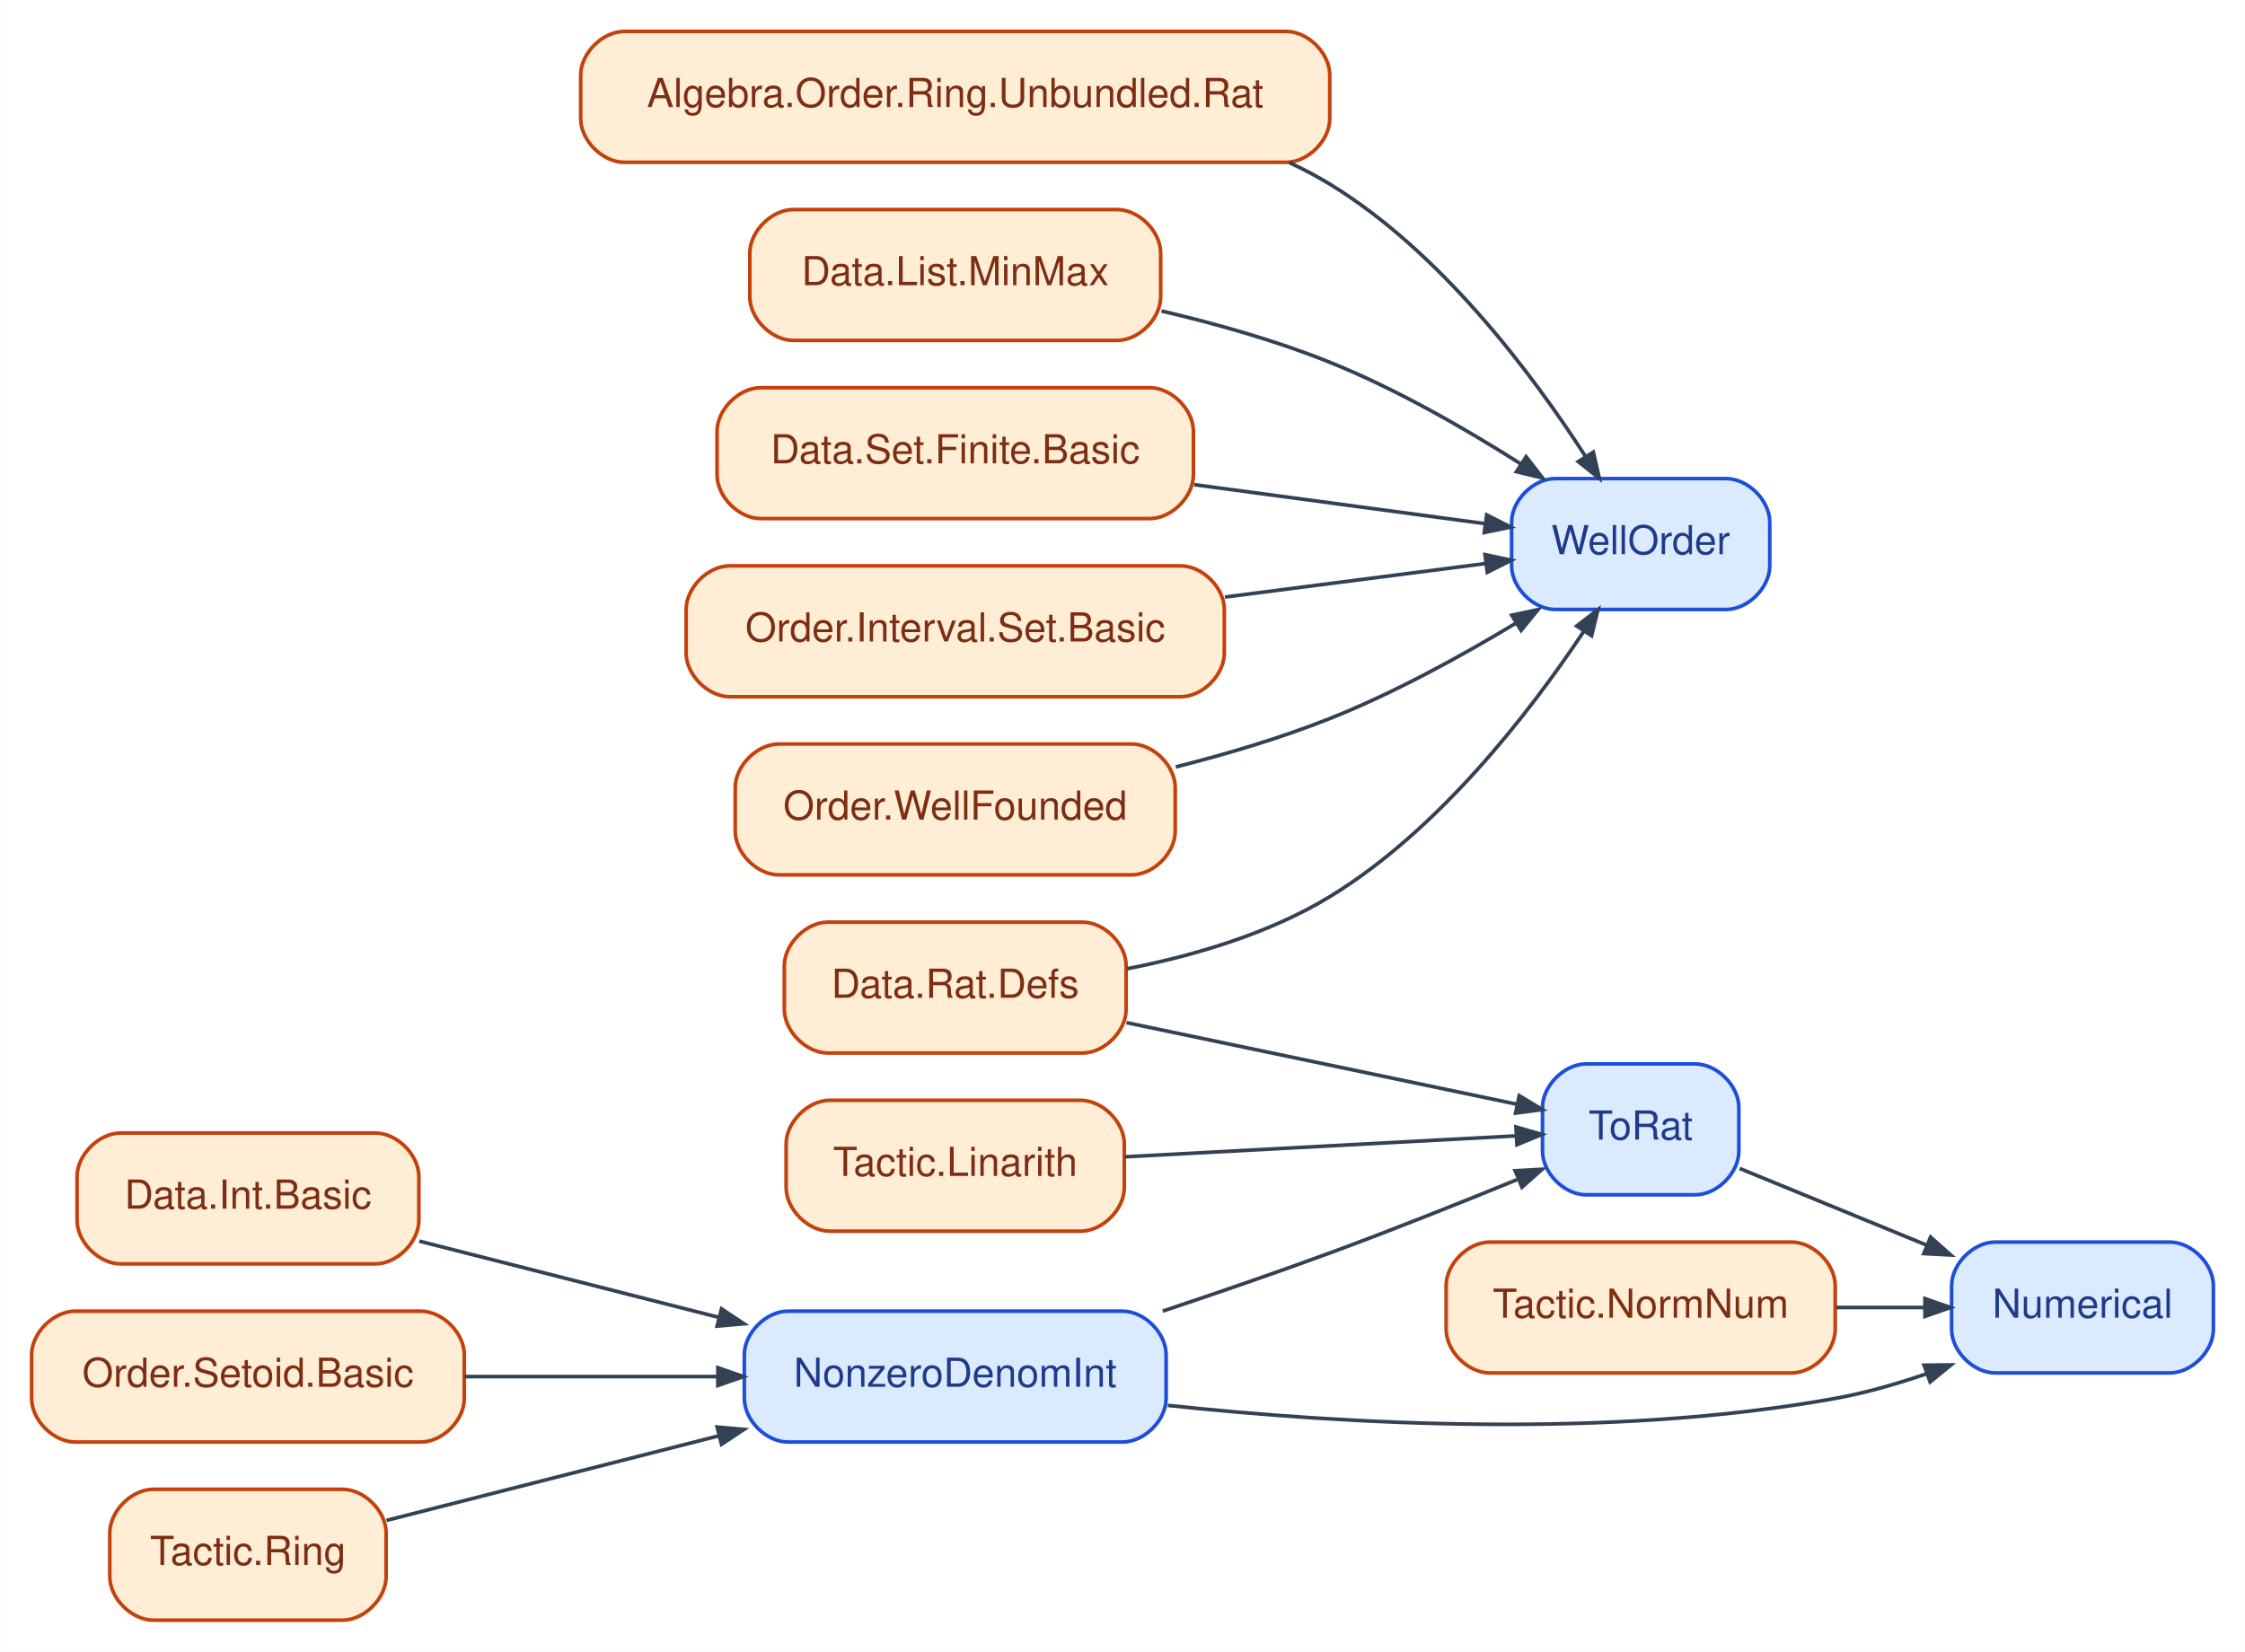
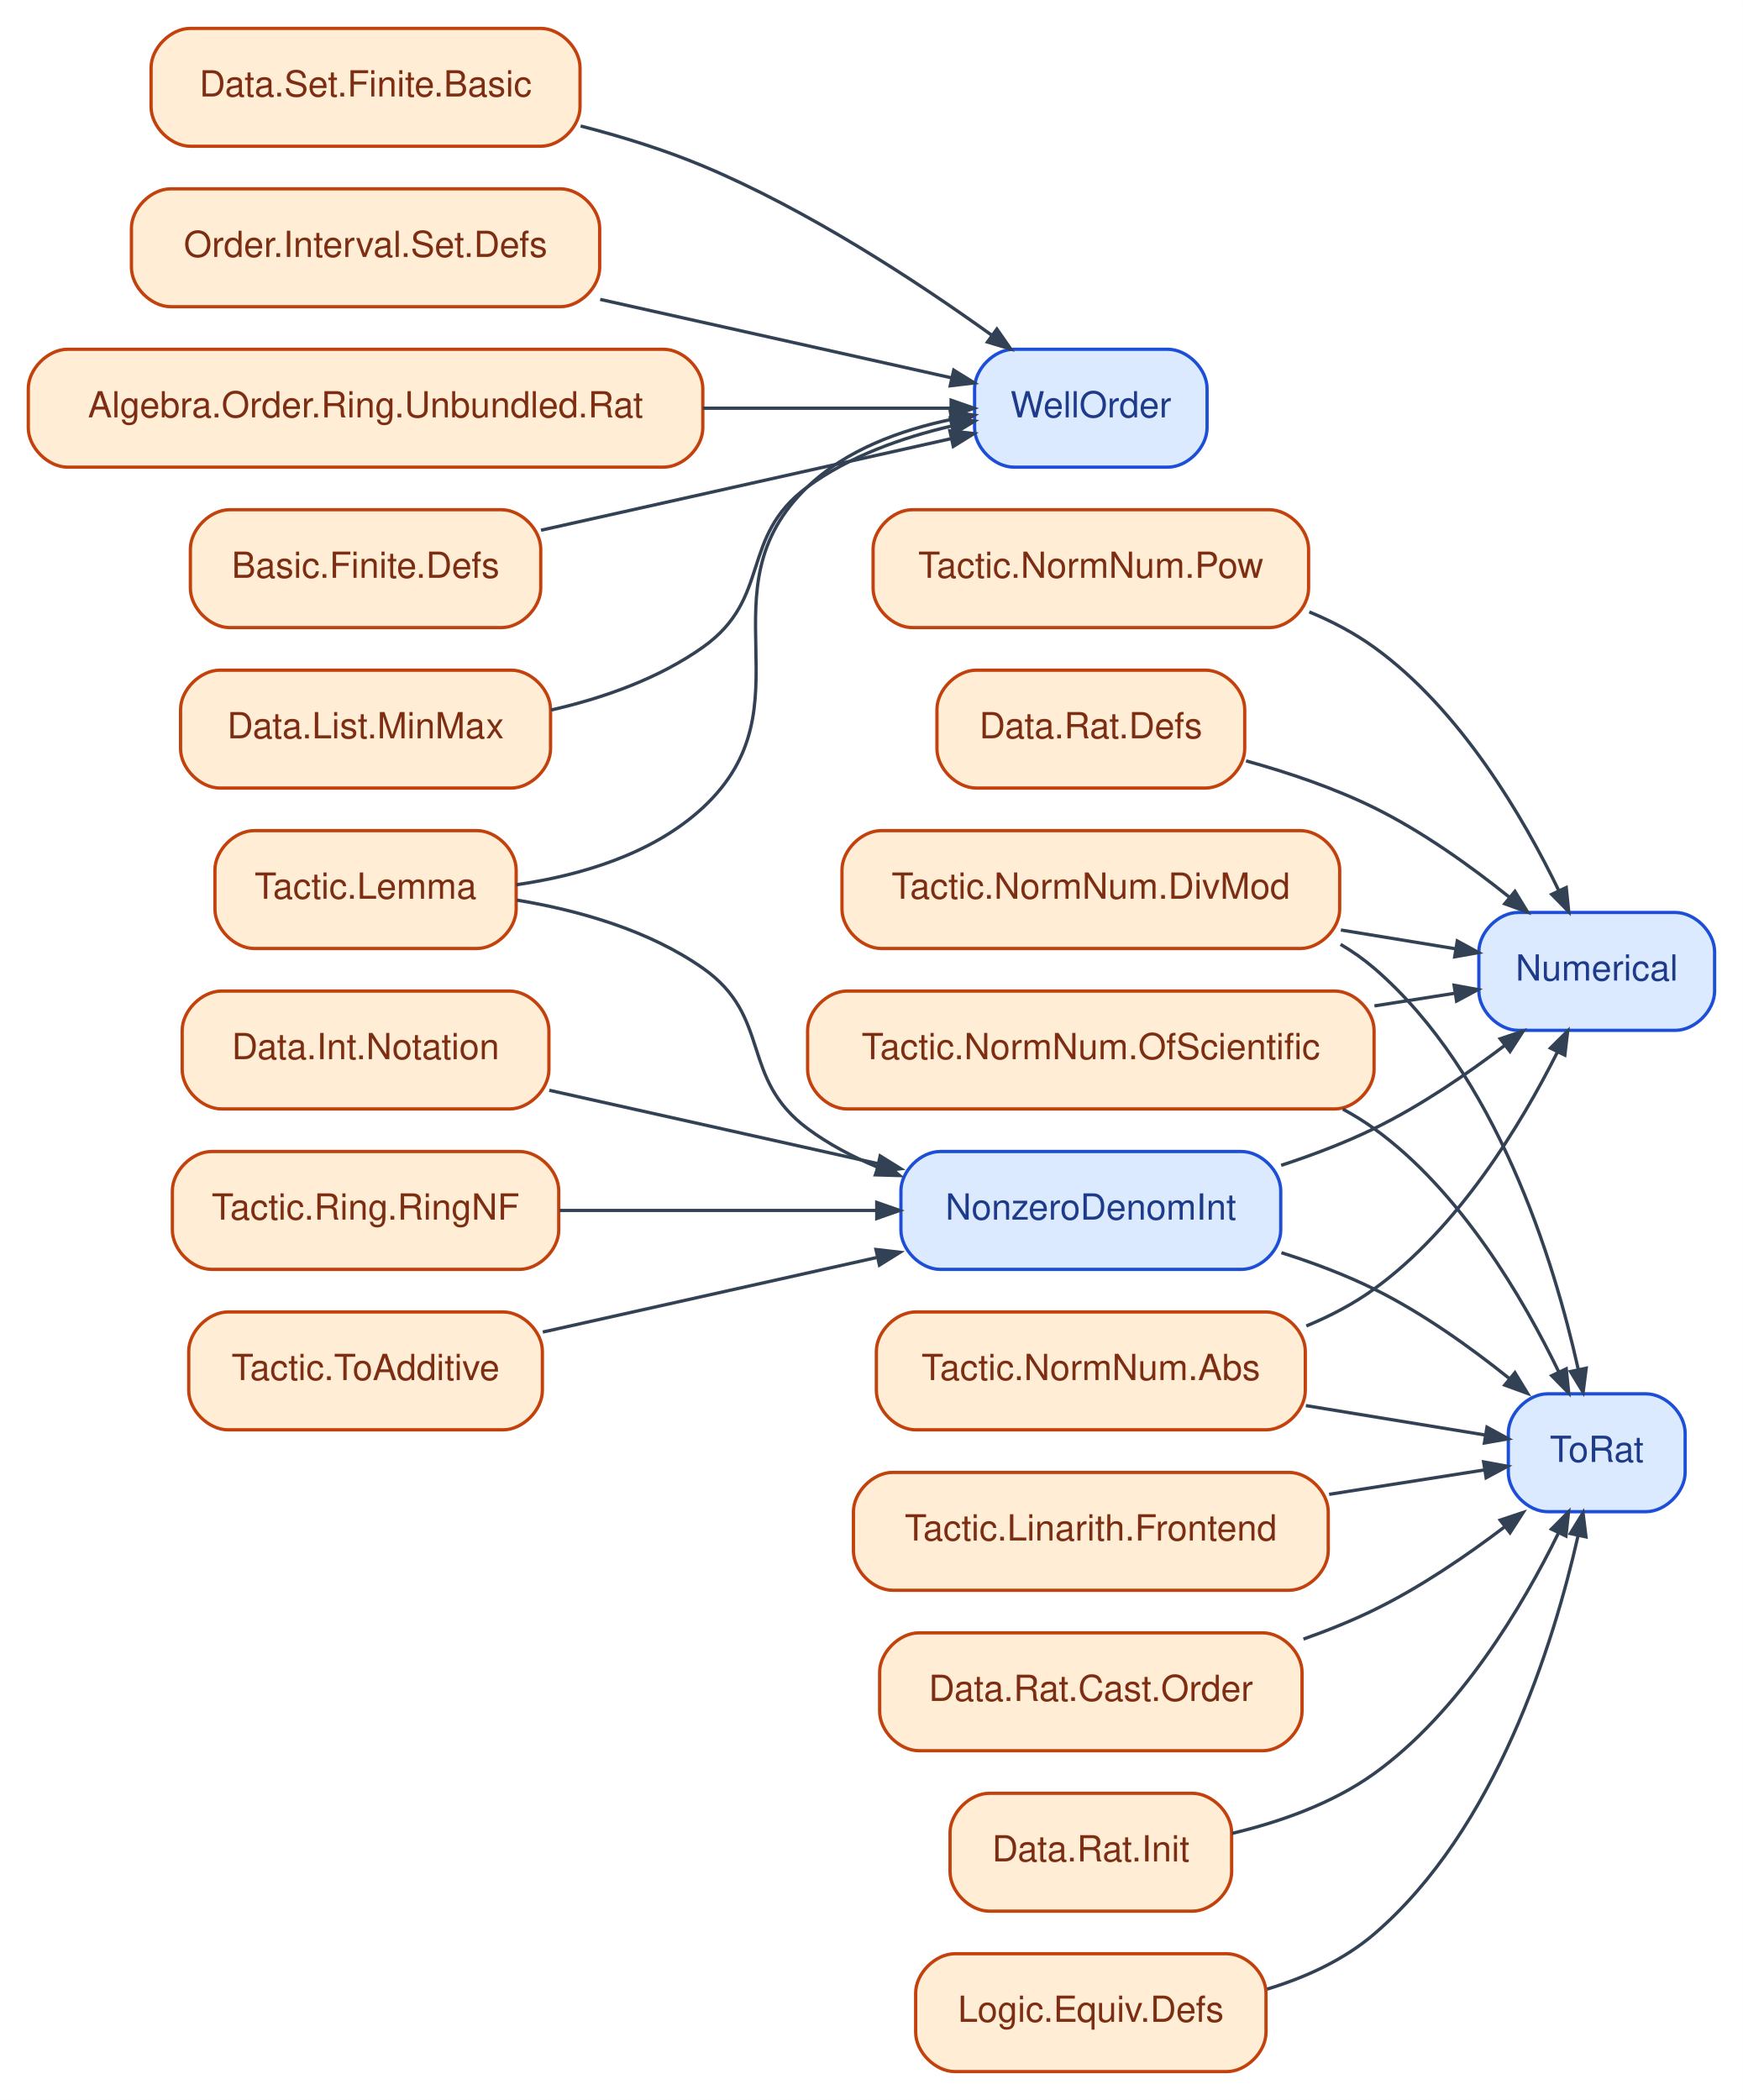
- <svg xmlns="http://www.w3.org/2000/svg" width="617pt" height="454pt" viewBox="0.00 0.00 617.28 454.28">
-   <g id="graph0" class="graph" transform="scale(1 1) rotate(0) translate(8.64 445.64)">
-     <polygon fill="white" stroke="transparent" points="-8.64,8.64 -8.64,-445.64 608.64,-445.64 608.64,8.64 -8.64,8.64" />
+ <svg xmlns="http://www.w3.org/2000/svg" width="532pt" height="641pt" viewBox="0.00 0.00 532.28 641.28">
+   <g id="graph0" class="graph" transform="scale(1 1) rotate(0) translate(8.64 632.64)">
+     <polygon fill="white" stroke="transparent" points="-8.64,8.64 -8.64,-632.64 523.64,-632.64 523.64,8.64 -8.64,8.64" />
    <g id="node1" class="node">
-       <path fill="#ffedd5" stroke="#c2410c" d="M345,-437C345,-437 163,-437 163,-437 157,-437 151,-431 151,-425 151,-425 151,-413 151,-413 151,-407 157,-401 163,-401 163,-401 345,-401 345,-401 351,-401 357,-407 357,-413 357,-413 357,-425 357,-425 357,-431 351,-437 345,-437" />
-       <text text-anchor="middle" x="254" y="-416.2" font-family="Helvetica,sans-Serif" font-size="11.00" fill="#7c2d12">Algebra.Order.Ring.Unbundled.Rat</text>
+       <path fill="#ffedd5" stroke="#c2410c" d="M194,-526C194,-526 12,-526 12,-526 6,-526 0,-520 0,-514 0,-514 0,-502 0,-502 0,-496 6,-490 12,-490 12,-490 194,-490 194,-490 200,-490 206,-496 206,-502 206,-502 206,-514 206,-514 206,-520 200,-526 194,-526" />
+       <text text-anchor="middle" x="103" y="-505.2" font-family="Helvetica,sans-Serif" font-size="11.00" fill="#7c2d12">Algebra.Order.Ring.Unbundled.Rat</text>
+     </g>
+     <g id="node22" class="node">
+       <path fill="#dbeafe" stroke="#1d4ed8" d="M348,-526C348,-526 301,-526 301,-526 295,-526 289,-520 289,-514 289,-514 289,-502 289,-502 289,-496 295,-490 301,-490 301,-490 348,-490 348,-490 354,-490 360,-496 360,-502 360,-502 360,-514 360,-514 360,-520 354,-526 348,-526" />
+       <text text-anchor="middle" x="324.5" y="-505.2" font-family="Helvetica,sans-Serif" font-size="11.00" fill="#1e3a8a">WellOrder</text>
+     </g>
+     <g id="edge21" class="edge">
+       <path fill="none" stroke="#334155" d="M206.04,-508C232.79,-508 260.16,-508 281.75,-508" />
+       <polygon fill="#334155" stroke="#334155" points="281.83,-510.45 288.83,-508 281.83,-505.55 281.83,-510.45" />
+     </g>
+     <g id="node2" class="node">
+       <path fill="#ffedd5" stroke="#c2410c" d="M144.5,-477C144.5,-477 61.5,-477 61.5,-477 55.5,-477 49.5,-471 49.5,-465 49.5,-465 49.5,-453 49.5,-453 49.5,-447 55.5,-441 61.5,-441 61.5,-441 144.5,-441 144.5,-441 150.5,-441 156.5,-447 156.5,-453 156.5,-453 156.5,-465 156.5,-465 156.5,-471 150.5,-477 144.5,-477" />
+       <text text-anchor="middle" x="103" y="-456.2" font-family="Helvetica,sans-Serif" font-size="11.00" fill="#7c2d12">Basic.Finite.Defs</text>
+     </g>
+     <g id="edge19" class="edge">
+       <path fill="none" stroke="#334155" d="M156.58,-470.74C194.98,-479.31 246.35,-490.78 281.91,-498.72" />
+       <polygon fill="#334155" stroke="#334155" points="281.44,-501.12 288.8,-500.25 282.5,-496.34 281.44,-501.12" />
+     </g>
+     <g id="node3" class="node">
+       <path fill="#ffedd5" stroke="#c2410c" d="M147,-330C147,-330 59,-330 59,-330 53,-330 47,-324 47,-318 47,-318 47,-306 47,-306 47,-300 53,-294 59,-294 59,-294 147,-294 147,-294 153,-294 159,-300 159,-306 159,-306 159,-318 159,-318 159,-324 153,-330 147,-330" />
+       <text text-anchor="middle" x="103" y="-309.2" font-family="Helvetica,sans-Serif" font-size="11.00" fill="#7c2d12">Data.Int.Notation</text>
+     </g>
+     <g id="node19" class="node">
+       <path fill="#dbeafe" stroke="#1d4ed8" d="M370.5,-281C370.5,-281 278.5,-281 278.5,-281 272.5,-281 266.5,-275 266.5,-269 266.5,-269 266.5,-257 266.5,-257 266.5,-251 272.5,-245 278.5,-245 278.5,-245 370.5,-245 370.5,-245 376.5,-245 382.5,-251 382.5,-257 382.5,-257 382.5,-269 382.5,-269 382.5,-275 376.5,-281 370.5,-281" />
+       <text text-anchor="middle" x="324.5" y="-260.2" font-family="Helvetica,sans-Serif" font-size="11.00" fill="#1e3a8a">NonzeroDenomInt</text>
+     </g>
+     <g id="edge1" class="edge">
+       <path fill="none" stroke="#334155" d="M159.11,-299.7C189.57,-292.9 227.57,-284.42 259.36,-277.32" />
+       <polygon fill="#334155" stroke="#334155" points="260.16,-279.65 266.46,-275.73 259.09,-274.87 260.16,-279.65" />
+     </g>
+     <g id="node4" class="node">
+       <path fill="#ffedd5" stroke="#c2410c" d="M147.5,-428C147.5,-428 58.5,-428 58.5,-428 52.5,-428 46.5,-422 46.5,-416 46.5,-416 46.5,-404 46.5,-404 46.5,-398 52.5,-392 58.5,-392 58.5,-392 147.5,-392 147.5,-392 153.5,-392 159.5,-398 159.5,-404 159.5,-404 159.5,-416 159.5,-416 159.5,-422 153.5,-428 147.5,-428" />
+       <text text-anchor="middle" x="103" y="-407.2" font-family="Helvetica,sans-Serif" font-size="11.00" fill="#7c2d12">Data.List.MinMax</text>
+     </g>
+     <g id="edge22" class="edge">
+       <path fill="none" stroke="#334155" d="M159.62,-415.82C175.66,-419.48 192.46,-425.41 206,-435 227.22,-450.03 217.03,-468.61 238,-484 250.71,-493.33 266.91,-499.03 281.78,-502.52" />
+       <polygon fill="#334155" stroke="#334155" points="281.6,-504.99 288.96,-504.06 282.63,-500.2 281.6,-504.99" />
+     </g>
+     <g id="node5" class="node">
+       <path fill="#ffedd5" stroke="#c2410c" d="M377,-134C377,-134 272,-134 272,-134 266,-134 260,-128 260,-122 260,-122 260,-110 260,-110 260,-104 266,-98 272,-98 272,-98 377,-98 377,-98 383,-98 389,-104 389,-110 389,-110 389,-122 389,-122 389,-128 383,-134 377,-134" />
+       <text text-anchor="middle" x="324.5" y="-113.2" font-family="Helvetica,sans-Serif" font-size="11.00" fill="#7c2d12">Data.Rat.Cast.Order</text>
+     </g>
+     <g id="node21" class="node">
+       <path fill="#dbeafe" stroke="#1d4ed8" d="M494,-207C494,-207 464,-207 464,-207 458,-207 452,-201 452,-195 452,-195 452,-183 452,-183 452,-177 458,-171 464,-171 464,-171 494,-171 494,-171 500,-171 506,-177 506,-183 506,-183 506,-195 506,-195 506,-201 500,-207 494,-207" />
+       <text text-anchor="middle" x="479" y="-186.2" font-family="Helvetica,sans-Serif" font-size="11.00" fill="#1e3a8a">ToRat</text>
+     </g>
+     <g id="edge17" class="edge">
+       <path fill="none" stroke="#334155" d="M389.44,-132.1C396.85,-134.72 404.19,-137.68 411,-141 425.04,-147.84 439.29,-157.57 451.01,-166.48" />
+       <polygon fill="#334155" stroke="#334155" points="449.52,-168.43 456.55,-170.78 452.52,-164.55 449.52,-168.43" />
+     </g>
+     <g id="node6" class="node">
+       <path fill="#ffedd5" stroke="#c2410c" d="M359.5,-428C359.5,-428 289.5,-428 289.5,-428 283.5,-428 277.5,-422 277.5,-416 277.5,-416 277.5,-404 277.5,-404 277.5,-398 283.5,-392 289.5,-392 289.5,-392 359.5,-392 359.5,-392 365.5,-392 371.5,-398 371.5,-404 371.5,-404 371.5,-416 371.5,-416 371.5,-422 365.5,-428 359.5,-428" />
+       <text text-anchor="middle" x="324.5" y="-407.2" font-family="Helvetica,sans-Serif" font-size="11.00" fill="#7c2d12">Data.Rat.Defs</text>
+     </g>
+     <g id="node20" class="node">
+       <path fill="#dbeafe" stroke="#1d4ed8" d="M503,-354C503,-354 455,-354 455,-354 449,-354 443,-348 443,-342 443,-342 443,-330 443,-330 443,-324 449,-318 455,-318 455,-318 503,-318 503,-318 509,-318 515,-324 515,-330 515,-330 515,-342 515,-342 515,-348 509,-354 503,-354" />
+       <text text-anchor="middle" x="479" y="-333.2" font-family="Helvetica,sans-Serif" font-size="11.00" fill="#1e3a8a">Numerical</text>
+     </g>
+     <g id="edge5" class="edge">
+       <path fill="none" stroke="#334155" d="M371.91,-400.3C384.92,-396.7 398.83,-391.99 411,-386 425.66,-378.78 440.38,-368.25 452.28,-358.7" />
+       <polygon fill="#334155" stroke="#334155" points="454.02,-360.45 457.88,-354.12 450.91,-356.66 454.02,-360.45" />
+     </g>
+     <g id="node7" class="node">
+       <path fill="#ffedd5" stroke="#c2410c" d="M355.5,-85C355.5,-85 293.5,-85 293.5,-85 287.5,-85 281.5,-79 281.5,-73 281.5,-73 281.5,-61 281.5,-61 281.5,-55 287.5,-49 293.5,-49 293.5,-49 355.5,-49 355.5,-49 361.5,-49 367.5,-55 367.5,-61 367.5,-61 367.5,-73 367.5,-73 367.5,-79 361.5,-85 355.5,-85" />
+       <text text-anchor="middle" x="324.5" y="-64.2" font-family="Helvetica,sans-Serif" font-size="11.00" fill="#7c2d12">Data.Rat.Init</text>
+     </g>
+     <g id="edge15" class="edge">
+       <path fill="none" stroke="#334155" d="M367.66,-72.76C382.37,-76.27 398.35,-81.92 411,-91 437.1,-109.73 456.26,-141.98 467.25,-164.35" />
+       <polygon fill="#334155" stroke="#334155" points="465.17,-165.68 470.4,-170.95 469.59,-163.57 465.17,-165.68" />
+     </g>
+     <g id="node8" class="node">
+       <path fill="#ffedd5" stroke="#c2410c" d="M156.5,-624C156.5,-624 49.5,-624 49.5,-624 43.5,-624 37.5,-618 37.5,-612 37.5,-612 37.5,-600 37.5,-600 37.5,-594 43.5,-588 49.5,-588 49.5,-588 156.5,-588 156.5,-588 162.5,-588 168.5,-594 168.5,-600 168.5,-600 168.5,-612 168.5,-612 168.5,-618 162.5,-624 156.5,-624" />
+       <text text-anchor="middle" x="103" y="-603.2" font-family="Helvetica,sans-Serif" font-size="11.00" fill="#7c2d12">Data.Set.Finite.Basic</text>
+     </g>
+     <g id="edge20" class="edge">
+       <path fill="none" stroke="#334155" d="M168.69,-594.19C181.31,-590.94 194.25,-586.92 206,-582 238.05,-568.58 271.25,-546.82 294.15,-530.36" />
+       <polygon fill="#334155" stroke="#334155" points="295.81,-532.18 300.04,-526.08 292.93,-528.21 295.81,-532.18" />
+     </g>
+     <g id="node9" class="node">
+       <path fill="#ffedd5" stroke="#c2410c" d="M366,-36C366,-36 283,-36 283,-36 277,-36 271,-30 271,-24 271,-24 271,-12 271,-12 271,-6 277,0 283,0 283,0 366,0 366,0 372,0 378,-6 378,-12 378,-12 378,-24 378,-24 378,-30 372,-36 366,-36" />
+       <text text-anchor="middle" x="324.5" y="-15.2" font-family="Helvetica,sans-Serif" font-size="11.00" fill="#7c2d12">Logic.Equiv.Defs</text>
+     </g>
+     <g id="edge11" class="edge">
+       <path fill="none" stroke="#334155" d="M378.33,-25.19C390.07,-28.76 401.75,-34.08 411,-42 448.23,-73.89 465.85,-130.76 473.29,-163.63" />
+       <polygon fill="#334155" stroke="#334155" points="470.93,-164.33 474.81,-170.66 475.72,-163.3 470.93,-164.33" />
+     </g>
+     <g id="node10" class="node">
+       <path fill="#ffedd5" stroke="#c2410c" d="M162.5,-575C162.5,-575 43.5,-575 43.5,-575 37.5,-575 31.5,-569 31.5,-563 31.5,-563 31.5,-551 31.5,-551 31.5,-545 37.5,-539 43.5,-539 43.5,-539 162.5,-539 162.5,-539 168.5,-539 174.5,-545 174.5,-551 174.5,-551 174.5,-563 174.5,-563 174.5,-569 168.5,-575 162.5,-575" />
+       <text text-anchor="middle" x="103" y="-554.2" font-family="Helvetica,sans-Serif" font-size="11.00" fill="#7c2d12">Order.Interval.Set.Defs</text>
+     </g>
+     <g id="edge24" class="edge">
+       <path fill="none" stroke="#334155" d="M174.66,-541.23C210.05,-533.33 251.67,-524.03 281.89,-517.29" />
+       <polygon fill="#334155" stroke="#334155" points="282.63,-519.63 288.93,-515.72 281.56,-514.85 282.63,-519.63" />
+     </g>
+     <g id="node11" class="node">
+       <path fill="#ffedd5" stroke="#c2410c" d="M137,-379C137,-379 69,-379 69,-379 63,-379 57,-373 57,-367 57,-367 57,-355 57,-355 57,-349 63,-343 69,-343 69,-343 137,-343 137,-343 143,-343 149,-349 149,-355 149,-355 149,-367 149,-367 149,-373 143,-379 137,-379" />
+       <text text-anchor="middle" x="103" y="-358.2" font-family="Helvetica,sans-Serif" font-size="11.00" fill="#7c2d12">Tactic.Lemma</text>
+     </g>
+     <g id="edge2" class="edge">
+       <path fill="none" stroke="#334155" d="M149.19,-357.78C168.1,-354.65 189.47,-348.6 206,-337 227.29,-322.06 217.11,-303.5 238,-288 244.37,-283.27 251.62,-279.44 259.14,-276.32" />
+       <polygon fill="#334155" stroke="#334155" points="260.45,-278.45 266.11,-273.66 258.7,-273.87 260.45,-278.45" />
+     </g>
+     <g id="edge23" class="edge">
+       <path fill="none" stroke="#334155" d="M149.01,-362.46C168.67,-365.31 190.69,-371.8 206,-386 239.59,-417.16 204.93,-452.29 238,-484 249.77,-495.29 266.42,-501.35 281.9,-504.57" />
+       <polygon fill="#334155" stroke="#334155" points="281.58,-507 288.91,-505.86 282.46,-502.18 281.58,-507" />
+     </g>
+     <g id="node12" class="node">
+       <path fill="#ffedd5" stroke="#c2410c" d="M385,-183C385,-183 264,-183 264,-183 258,-183 252,-177 252,-171 252,-171 252,-159 252,-159 252,-153 258,-147 264,-147 264,-147 385,-147 385,-147 391,-147 397,-153 397,-159 397,-159 397,-171 397,-171 397,-177 391,-183 385,-183" />
+       <text text-anchor="middle" x="324.5" y="-162.2" font-family="Helvetica,sans-Serif" font-size="11.00" fill="#7c2d12">Tactic.Linarith.Frontend</text>
+     </g>
+     <g id="edge13" class="edge">
+       <path fill="none" stroke="#334155" d="M397.28,-176.3C413.86,-178.91 430.72,-181.56 444.72,-183.76" />
+       <polygon fill="#334155" stroke="#334155" points="444.46,-186.2 451.76,-184.87 445.22,-181.36 444.46,-186.2" />
+     </g>
+     <g id="node13" class="node">
+       <path fill="#ffedd5" stroke="#c2410c" d="M378,-232C378,-232 271,-232 271,-232 265,-232 259,-226 259,-220 259,-220 259,-208 259,-208 259,-202 265,-196 271,-196 271,-196 378,-196 378,-196 384,-196 390,-202 390,-208 390,-208 390,-220 390,-220 390,-226 384,-232 378,-232" />
+       <text text-anchor="middle" x="324.5" y="-211.2" font-family="Helvetica,sans-Serif" font-size="11.00" fill="#7c2d12">Tactic.NormNum.Abs</text>
+     </g>
+     <g id="edge6" class="edge">
+       <path fill="none" stroke="#334155" d="M390.31,-227.72C397.65,-230.76 404.73,-234.47 411,-239 436.71,-257.57 455.85,-289.2 466.95,-311.28" />
+       <polygon fill="#334155" stroke="#334155" points="464.86,-312.58 470.13,-317.8 469.26,-310.43 464.86,-312.58" />
+     </g>
+     <g id="edge12" class="edge">
+       <path fill="none" stroke="#334155" d="M390.17,-203.4C409.04,-200.3 428.88,-197.05 444.91,-194.42" />
+       <polygon fill="#334155" stroke="#334155" points="445.48,-196.81 452,-193.26 444.69,-191.98 445.48,-196.81" />
+     </g>
+     <g id="node14" class="node">
+       <path fill="#ffedd5" stroke="#c2410c" d="M388.5,-379C388.5,-379 260.5,-379 260.5,-379 254.5,-379 248.5,-373 248.5,-367 248.5,-367 248.5,-355 248.5,-355 248.5,-349 254.5,-343 260.5,-343 260.5,-343 388.5,-343 388.5,-343 394.5,-343 400.5,-349 400.5,-355 400.5,-355 400.5,-367 400.5,-367 400.5,-373 394.5,-379 388.5,-379" />
+       <text text-anchor="middle" x="324.5" y="-358.2" font-family="Helvetica,sans-Serif" font-size="11.00" fill="#7c2d12">Tactic.NormNum.DivMod</text>
+     </g>
+     <g id="edge9" class="edge">
+       <path fill="none" stroke="#334155" d="M400.86,-348.65C412.92,-346.67 425.02,-344.69 435.93,-342.9" />
+       <polygon fill="#334155" stroke="#334155" points="436.41,-345.3 442.92,-341.75 435.62,-340.46 436.41,-345.3" />
+     </g>
+     <g id="edge16" class="edge">
+       <path fill="none" stroke="#334155" d="M400.77,-344.26C404.4,-342.12 407.84,-339.71 411,-337 448.39,-304.88 465.96,-247.63 473.34,-214.54" />
+       <polygon fill="#334155" stroke="#334155" points="475.78,-214.82 474.84,-207.47 470.99,-213.8 475.78,-214.82" />
    </g>
    <g id="node15" class="node">
-       <path fill="#dbeafe" stroke="#1d4ed8" d="M466,-314C466,-314 419,-314 419,-314 413,-314 407,-308 407,-302 407,-302 407,-290 407,-290 407,-284 413,-278 419,-278 419,-278 466,-278 466,-278 472,-278 478,-284 478,-290 478,-290 478,-302 478,-302 478,-308 472,-314 466,-314" />
-       <text text-anchor="middle" x="442.5" y="-293.2" font-family="Helvetica,sans-Serif" font-size="11.00" fill="#1e3a8a">WellOrder</text>
-     </g>
-     <g id="edge15" class="edge">
-       <path fill="none" stroke="#334155" d="M345.8,-400.96C349.67,-399.16 353.43,-397.18 357,-395 387.51,-376.39 412.57,-343 427.27,-320.19" />
-       <polygon fill="#334155" stroke="#334155" points="429.48,-321.28 431.14,-314.05 425.33,-318.67 429.48,-321.28" />
-     </g>
-     <g id="node2" class="node">
-       <path fill="#ffedd5" stroke="#c2410c" d="M94.5,-134C94.5,-134 24.5,-134 24.5,-134 18.5,-134 12.5,-128 12.5,-122 12.5,-122 12.5,-110 12.5,-110 12.5,-104 18.5,-98 24.5,-98 24.5,-98 94.5,-98 94.5,-98 100.5,-98 106.5,-104 106.5,-110 106.5,-110 106.5,-122 106.5,-122 106.5,-128 100.5,-134 94.5,-134" />
-       <text text-anchor="middle" x="59.5" y="-113.2" font-family="Helvetica,sans-Serif" font-size="11.00" fill="#7c2d12">Data.Int.Basic</text>
-     </g>
-     <g id="node12" class="node">
-       <path fill="#dbeafe" stroke="#1d4ed8" d="M300,-85C300,-85 208,-85 208,-85 202,-85 196,-79 196,-73 196,-73 196,-61 196,-61 196,-55 202,-49 208,-49 208,-49 300,-49 300,-49 306,-49 312,-55 312,-61 312,-61 312,-73 312,-73 312,-79 306,-85 300,-85" />
-       <text text-anchor="middle" x="254" y="-64.2" font-family="Helvetica,sans-Serif" font-size="11.00" fill="#1e3a8a">NonzeroDenomInt</text>
-     </g>
-     <g id="edge2" class="edge">
-       <path fill="none" stroke="#334155" d="M106.61,-104.26C131.22,-98 161.89,-90.19 188.79,-83.34" />
-       <polygon fill="#334155" stroke="#334155" points="189.73,-85.63 195.91,-81.53 188.52,-80.89 189.73,-85.63" />
-     </g>
-     <g id="node3" class="node">
-       <path fill="#ffedd5" stroke="#c2410c" d="M298.5,-388C298.5,-388 209.5,-388 209.5,-388 203.5,-388 197.5,-382 197.5,-376 197.5,-376 197.5,-364 197.5,-364 197.5,-358 203.5,-352 209.5,-352 209.5,-352 298.5,-352 298.5,-352 304.5,-352 310.5,-358 310.5,-364 310.5,-364 310.5,-376 310.5,-376 310.5,-382 304.5,-388 298.5,-388" />
-       <text text-anchor="middle" x="254" y="-367.2" font-family="Helvetica,sans-Serif" font-size="11.00" fill="#7c2d12">Data.List.MinMax</text>
-     </g>
-     <g id="edge13" class="edge">
-       <path fill="none" stroke="#334155" d="M310.74,-360.1C326.02,-356.52 342.4,-351.88 357,-346 375.29,-338.64 394.3,-327.72 409.64,-317.97" />
-       <polygon fill="#334155" stroke="#334155" points="411,-320.01 415.55,-314.16 408.34,-315.89 411,-320.01" />
-     </g>
-     <g id="node4" class="node">
-       <path fill="#ffedd5" stroke="#c2410c" d="M289,-192C289,-192 219,-192 219,-192 213,-192 207,-186 207,-180 207,-180 207,-168 207,-168 207,-162 213,-156 219,-156 219,-156 289,-156 289,-156 295,-156 301,-162 301,-168 301,-168 301,-180 301,-180 301,-186 295,-192 289,-192" />
-       <text text-anchor="middle" x="254" y="-171.2" font-family="Helvetica,sans-Serif" font-size="11.00" fill="#7c2d12">Data.Rat.Defs</text>
-     </g>
-     <g id="node14" class="node">
-       <path fill="#dbeafe" stroke="#1d4ed8" d="M457.5,-153C457.5,-153 427.5,-153 427.5,-153 421.5,-153 415.5,-147 415.5,-141 415.5,-141 415.5,-129 415.5,-129 415.5,-123 421.5,-117 427.5,-117 427.5,-117 457.5,-117 457.5,-117 463.5,-117 469.5,-123 469.5,-129 469.5,-129 469.5,-141 469.5,-141 469.5,-147 463.5,-153 457.5,-153" />
-       <text text-anchor="middle" x="442.5" y="-132.2" font-family="Helvetica,sans-Serif" font-size="11.00" fill="#1e3a8a">ToRat</text>
+       <path fill="#ffedd5" stroke="#c2410c" d="M399,-330C399,-330 250,-330 250,-330 244,-330 238,-324 238,-318 238,-318 238,-306 238,-306 238,-300 244,-294 250,-294 250,-294 399,-294 399,-294 405,-294 411,-300 411,-306 411,-306 411,-318 411,-318 411,-324 405,-330 399,-330" />
+       <text text-anchor="middle" x="324.5" y="-309.2" font-family="Helvetica,sans-Serif" font-size="11.00" fill="#7c2d12">Tactic.NormNum.OfScientific</text>
    </g>
    <g id="edge7" class="edge">
-       <path fill="none" stroke="#334155" d="M301.1,-164.36C334.45,-157.38 378.73,-148.13 408.57,-141.89" />
-       <polygon fill="#334155" stroke="#334155" points="409.1,-144.28 415.45,-140.45 408.1,-139.48 409.1,-144.28" />
+       <path fill="none" stroke="#334155" d="M411.11,-325.47C419.64,-326.81 428,-328.13 435.78,-329.35" />
+       <polygon fill="#334155" stroke="#334155" points="435.44,-331.78 442.74,-330.45 436.2,-326.94 435.44,-331.78" />
+     </g>
+     <g id="edge14" class="edge">
+       <path fill="none" stroke="#334155" d="M401.49,-293.93C404.81,-292.13 408,-290.16 411,-288 437.35,-269 456.53,-236.21 467.45,-213.61" />
+       <polygon fill="#334155" stroke="#334155" points="469.69,-214.62 470.45,-207.24 465.25,-212.53 469.69,-214.62" />
+     </g>
+     <g id="node16" class="node">
+       <path fill="#ffedd5" stroke="#c2410c" d="M379,-477C379,-477 270,-477 270,-477 264,-477 258,-471 258,-465 258,-465 258,-453 258,-453 258,-447 264,-441 270,-441 270,-441 379,-441 379,-441 385,-441 391,-447 391,-453 391,-453 391,-465 391,-465 391,-471 385,-477 379,-477" />
+       <text text-anchor="middle" x="324.5" y="-456.2" font-family="Helvetica,sans-Serif" font-size="11.00" fill="#7c2d12">Tactic.NormNum.Pow</text>
+     </g>
+     <g id="edge8" class="edge">
+       <path fill="none" stroke="#334155" d="M391.22,-445.79C398.24,-442.88 405,-439.33 411,-435 437.35,-416 456.53,-383.21 467.45,-360.61" />
+       <polygon fill="#334155" stroke="#334155" points="469.69,-361.62 470.45,-354.24 465.25,-359.53 469.69,-361.62" />
+     </g>
+     <g id="node17" class="node">
+       <path fill="#ffedd5" stroke="#c2410c" d="M150,-281C150,-281 56,-281 56,-281 50,-281 44,-275 44,-269 44,-269 44,-257 44,-257 44,-251 50,-245 56,-245 56,-245 150,-245 150,-245 156,-245 162,-251 162,-257 162,-257 162,-269 162,-269 162,-275 156,-281 150,-281" />
+       <text text-anchor="middle" x="103" y="-260.2" font-family="Helvetica,sans-Serif" font-size="11.00" fill="#7c2d12">Tactic.Ring.RingNF</text>
+     </g>
+     <g id="edge3" class="edge">
+       <path fill="none" stroke="#334155" d="M162.25,-263C191.99,-263 228.27,-263 258.88,-263" />
+       <polygon fill="#334155" stroke="#334155" points="259.12,-265.45 266.12,-263 259.12,-260.55 259.12,-265.45" />
+     </g>
+     <g id="node18" class="node">
+       <path fill="#ffedd5" stroke="#c2410c" d="M145,-232C145,-232 61,-232 61,-232 55,-232 49,-226 49,-220 49,-220 49,-208 49,-208 49,-202 55,-196 61,-196 61,-196 145,-196 145,-196 151,-196 157,-202 157,-208 157,-208 157,-220 157,-220 157,-226 151,-232 145,-232" />
+       <text text-anchor="middle" x="103" y="-211.2" font-family="Helvetica,sans-Serif" font-size="11.00" fill="#7c2d12">Tactic.ToAdditive</text>
+     </g>
+     <g id="edge4" class="edge">
+       <path fill="none" stroke="#334155" d="M157.13,-225.86C187.8,-232.71 226.59,-241.37 259,-248.6" />
+       <polygon fill="#334155" stroke="#334155" points="258.88,-251.08 266.24,-250.22 259.94,-246.3 258.88,-251.08" />
    </g>
    <g id="edge10" class="edge">
-       <path fill="none" stroke="#334155" d="M301.25,-179.18C319.6,-182.76 340.26,-188.8 357,-199 386.99,-217.27 412.01,-249.69 426.86,-271.98" />
-       <polygon fill="#334155" stroke="#334155" points="424.9,-273.45 430.77,-277.98 429,-270.78 424.9,-273.45" />
+       <path fill="none" stroke="#334155" d="M382.62,-276.78C392.31,-279.94 402.1,-283.67 411,-288 425.04,-294.84 439.29,-304.57 451.01,-313.48" />
+       <polygon fill="#334155" stroke="#334155" points="449.52,-315.43 456.55,-317.78 452.52,-311.55 449.52,-315.43" />
    </g>
-     <g id="node5" class="node">
-       <path fill="#ffedd5" stroke="#c2410c" d="M307.5,-339C307.5,-339 200.5,-339 200.5,-339 194.5,-339 188.5,-333 188.5,-327 188.5,-327 188.5,-315 188.5,-315 188.5,-309 194.5,-303 200.5,-303 200.5,-303 307.5,-303 307.5,-303 313.5,-303 319.5,-309 319.5,-315 319.5,-315 319.5,-327 319.5,-327 319.5,-333 313.5,-339 307.5,-339" />
-       <text text-anchor="middle" x="254" y="-318.2" font-family="Helvetica,sans-Serif" font-size="11.00" fill="#7c2d12">Data.Set.Finite.Basic</text>
-     </g>
-     <g id="edge12" class="edge">
-       <path fill="none" stroke="#334155" d="M319.71,-312.33C346.21,-308.77 376.12,-304.76 399.67,-301.61" />
-       <polygon fill="#334155" stroke="#334155" points="400.15,-304.02 406.76,-300.66 399.5,-299.16 400.15,-304.02" />
-     </g>
-     <g id="node6" class="node">
-       <path fill="#ffedd5" stroke="#c2410c" d="M316,-290C316,-290 192,-290 192,-290 186,-290 180,-284 180,-278 180,-278 180,-266 180,-266 180,-260 186,-254 192,-254 192,-254 316,-254 316,-254 322,-254 328,-260 328,-266 328,-266 328,-278 328,-278 328,-284 322,-290 316,-290" />
-       <text text-anchor="middle" x="254" y="-269.2" font-family="Helvetica,sans-Serif" font-size="11.00" fill="#7c2d12">Order.Interval.Set.Basic</text>
-     </g>
-     <g id="edge14" class="edge">
-       <path fill="none" stroke="#334155" d="M328.17,-281.42C352.56,-284.55 378.87,-287.94 400,-290.66" />
-       <polygon fill="#334155" stroke="#334155" points="399.7,-293.09 406.95,-291.55 400.32,-288.23 399.7,-293.09" />
-     </g>
-     <g id="node7" class="node">
-       <path fill="#ffedd5" stroke="#c2410c" d="M107,-85C107,-85 12,-85 12,-85 6,-85 0,-79 0,-73 0,-73 0,-61 0,-61 0,-55 6,-49 12,-49 12,-49 107,-49 107,-49 113,-49 119,-55 119,-61 119,-61 119,-73 119,-73 119,-79 113,-85 107,-85" />
-       <text text-anchor="middle" x="59.5" y="-64.2" font-family="Helvetica,sans-Serif" font-size="11.00" fill="#7c2d12">Order.Setoid.Basic</text>
-     </g>
-     <g id="edge3" class="edge">
-       <path fill="none" stroke="#334155" d="M119.04,-67C141,-67 166.07,-67 188.53,-67" />
-       <polygon fill="#334155" stroke="#334155" points="188.73,-69.45 195.73,-67 188.73,-64.55 188.73,-69.45" />
-     </g>
-     <g id="node8" class="node">
-       <path fill="#ffedd5" stroke="#c2410c" d="M302.5,-241C302.5,-241 205.5,-241 205.5,-241 199.5,-241 193.5,-235 193.5,-229 193.5,-229 193.5,-217 193.5,-217 193.5,-211 199.5,-205 205.5,-205 205.5,-205 302.5,-205 302.5,-205 308.5,-205 314.5,-211 314.5,-217 314.5,-217 314.5,-229 314.5,-229 314.5,-235 308.5,-241 302.5,-241" />
-       <text text-anchor="middle" x="254" y="-220.2" font-family="Helvetica,sans-Serif" font-size="11.00" fill="#7c2d12">Order.WellFounded</text>
-     </g>
-     <g id="edge11" class="edge">
-       <path fill="none" stroke="#334155" d="M314.66,-234.69C328.78,-238.26 343.62,-242.68 357,-248 374.56,-254.98 392.93,-265.04 408.04,-274.15" />
-       <polygon fill="#334155" stroke="#334155" points="407.05,-276.42 414.3,-277.98 409.61,-272.24 407.05,-276.42" />
-     </g>
-     <g id="node9" class="node">
-       <path fill="#ffedd5" stroke="#c2410c" d="M288.5,-143C288.5,-143 219.5,-143 219.5,-143 213.5,-143 207.5,-137 207.5,-131 207.5,-131 207.5,-119 207.5,-119 207.5,-113 213.5,-107 219.5,-107 219.5,-107 288.5,-107 288.5,-107 294.5,-107 300.5,-113 300.5,-119 300.5,-119 300.5,-131 300.5,-131 300.5,-137 294.5,-143 288.5,-143" />
-       <text text-anchor="middle" x="254" y="-122.2" font-family="Helvetica,sans-Serif" font-size="11.00" fill="#7c2d12">Tactic.Linarith</text>
-     </g>
-     <g id="edge8" class="edge">
-       <path fill="none" stroke="#334155" d="M300.62,-127.45C333.83,-129.23 378.04,-131.6 408.02,-133.2" />
-       <polygon fill="#334155" stroke="#334155" points="408.2,-135.67 415.32,-133.6 408.46,-130.77 408.2,-135.67" />
-     </g>
-     <g id="node10" class="node">
-       <path fill="#ffedd5" stroke="#c2410c" d="M484,-104C484,-104 401,-104 401,-104 395,-104 389,-98 389,-92 389,-92 389,-80 389,-80 389,-74 395,-68 401,-68 401,-68 484,-68 484,-68 490,-68 496,-74 496,-80 496,-80 496,-92 496,-92 496,-98 490,-104 484,-104" />
-       <text text-anchor="middle" x="442.5" y="-83.2" font-family="Helvetica,sans-Serif" font-size="11.00" fill="#7c2d12">Tactic.NormNum</text>
-     </g>
-     <g id="node13" class="node">
-       <path fill="#dbeafe" stroke="#1d4ed8" d="M588,-104C588,-104 540,-104 540,-104 534,-104 528,-98 528,-92 528,-92 528,-80 528,-80 528,-74 534,-68 540,-68 540,-68 588,-68 588,-68 594,-68 600,-74 600,-80 600,-80 600,-92 600,-92 600,-98 594,-104 588,-104" />
-       <text text-anchor="middle" x="564" y="-83.2" font-family="Helvetica,sans-Serif" font-size="11.00" fill="#1e3a8a">Numerical</text>
-     </g>
-     <g id="edge4" class="edge">
-       <path fill="none" stroke="#334155" d="M496.26,-86C504.4,-86 512.71,-86 520.59,-86" />
-       <polygon fill="#334155" stroke="#334155" points="520.68,-88.45 527.68,-86 520.68,-83.55 520.68,-88.45" />
-     </g>
-     <g id="node11" class="node">
-       <path fill="#ffedd5" stroke="#c2410c" d="M85.5,-36C85.5,-36 33.5,-36 33.5,-36 27.5,-36 21.5,-30 21.5,-24 21.5,-24 21.5,-12 21.5,-12 21.5,-6 27.5,0 33.5,0 33.5,0 85.5,0 85.5,0 91.5,0 97.5,-6 97.5,-12 97.5,-12 97.5,-24 97.5,-24 97.5,-30 91.5,-36 85.5,-36" />
-       <text text-anchor="middle" x="59.5" y="-15.2" font-family="Helvetica,sans-Serif" font-size="11.00" fill="#7c2d12">Tactic.Ring</text>
-     </g>
-     <g id="edge1" class="edge">
-       <path fill="none" stroke="#334155" d="M97.62,-27.45C123.52,-34.04 158.75,-43.01 189.11,-50.74" />
-       <polygon fill="#334155" stroke="#334155" points="188.52,-53.12 195.91,-52.47 189.73,-48.37 188.52,-53.12" />
-     </g>
-     <g id="edge6" class="edge">
-       <path fill="none" stroke="#334155" d="M312.47,-59.08C361.62,-53.85 434.01,-49.81 496,-61 504.3,-62.5 512.92,-64.96 521.1,-67.78" />
-       <polygon fill="#334155" stroke="#334155" points="520.44,-70.14 527.85,-70.21 522.1,-65.53 520.44,-70.14" />
-     </g>
-     <g id="edge9" class="edge">
-       <path fill="none" stroke="#334155" d="M311.06,-85.01C326.05,-90.01 342.19,-95.56 357,-101 374.12,-107.29 392.96,-114.81 408.51,-121.18" />
-       <polygon fill="#334155" stroke="#334155" points="407.99,-123.62 415.4,-124.02 409.86,-119.09 407.99,-123.62" />
-     </g>
-     <g id="edge5" class="edge">
-       <path fill="none" stroke="#334155" d="M469.72,-124.25C484.77,-118.08 504,-110.19 521.09,-103.18" />
-       <polygon fill="#334155" stroke="#334155" points="522.22,-105.37 527.77,-100.45 520.36,-100.84 522.22,-105.37" />
+     <g id="edge18" class="edge">
+       <path fill="none" stroke="#334155" d="M382.7,-250.1C392.38,-247.04 402.15,-243.36 411,-239 425.66,-231.78 440.38,-221.25 452.28,-211.7" />
+       <polygon fill="#334155" stroke="#334155" points="454.02,-213.45 457.88,-207.12 450.91,-209.66 454.02,-213.45" />
    </g>
  </g>
</svg>
